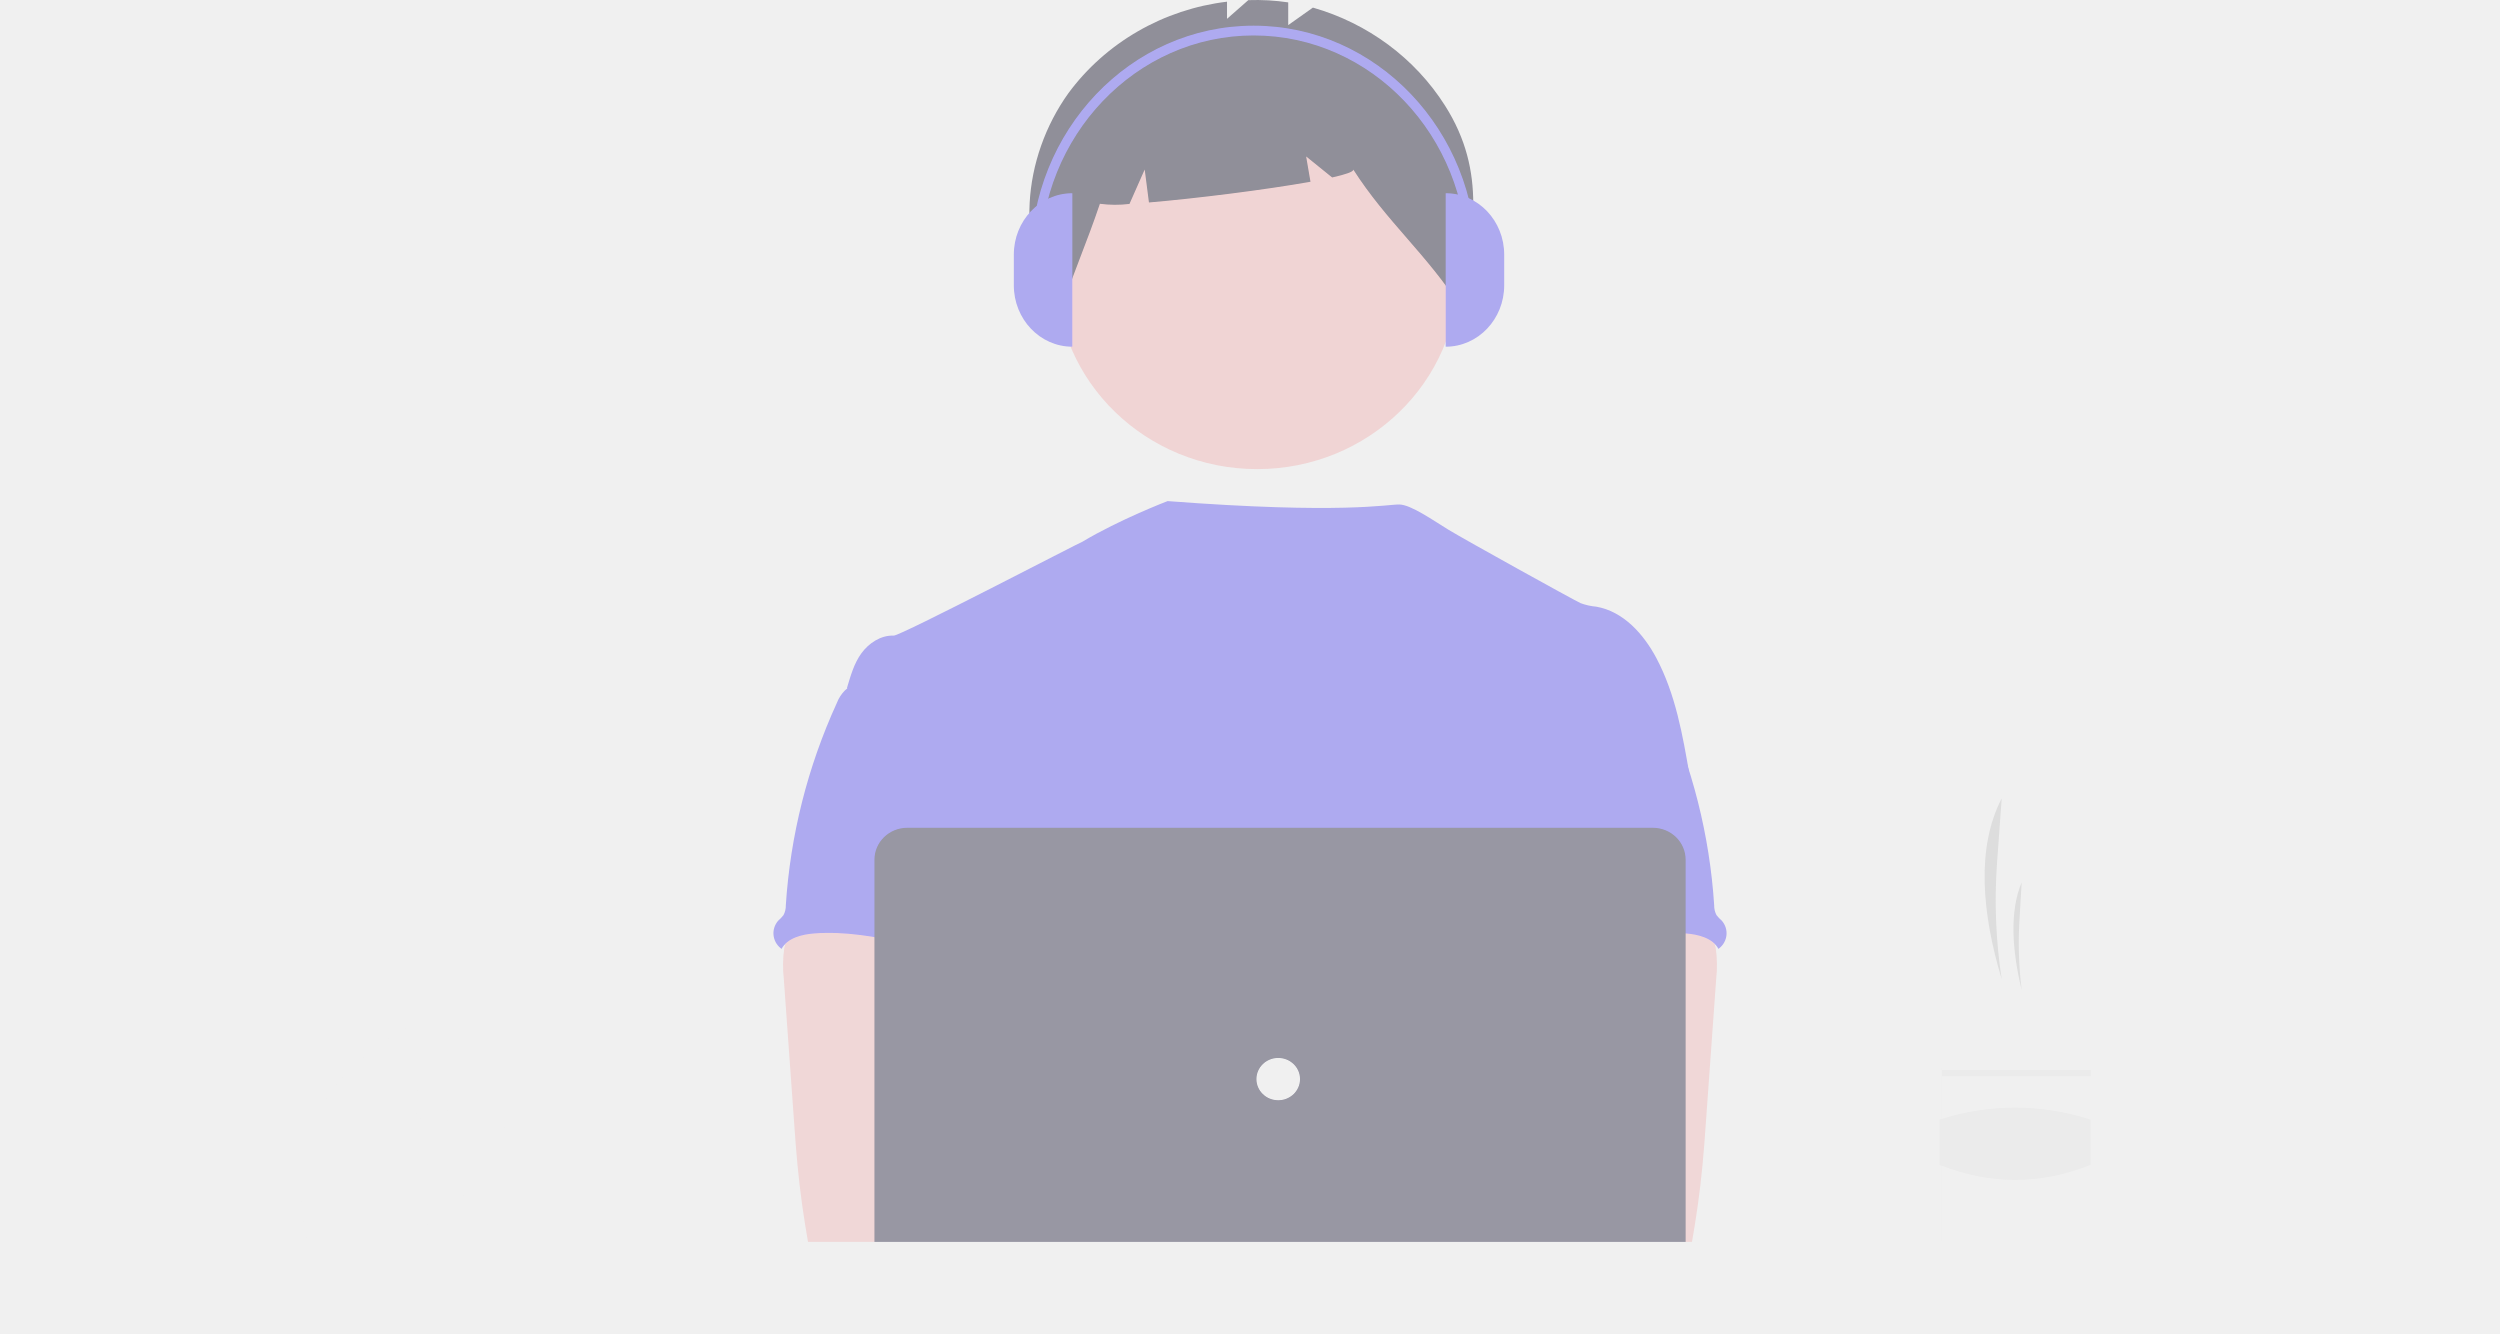
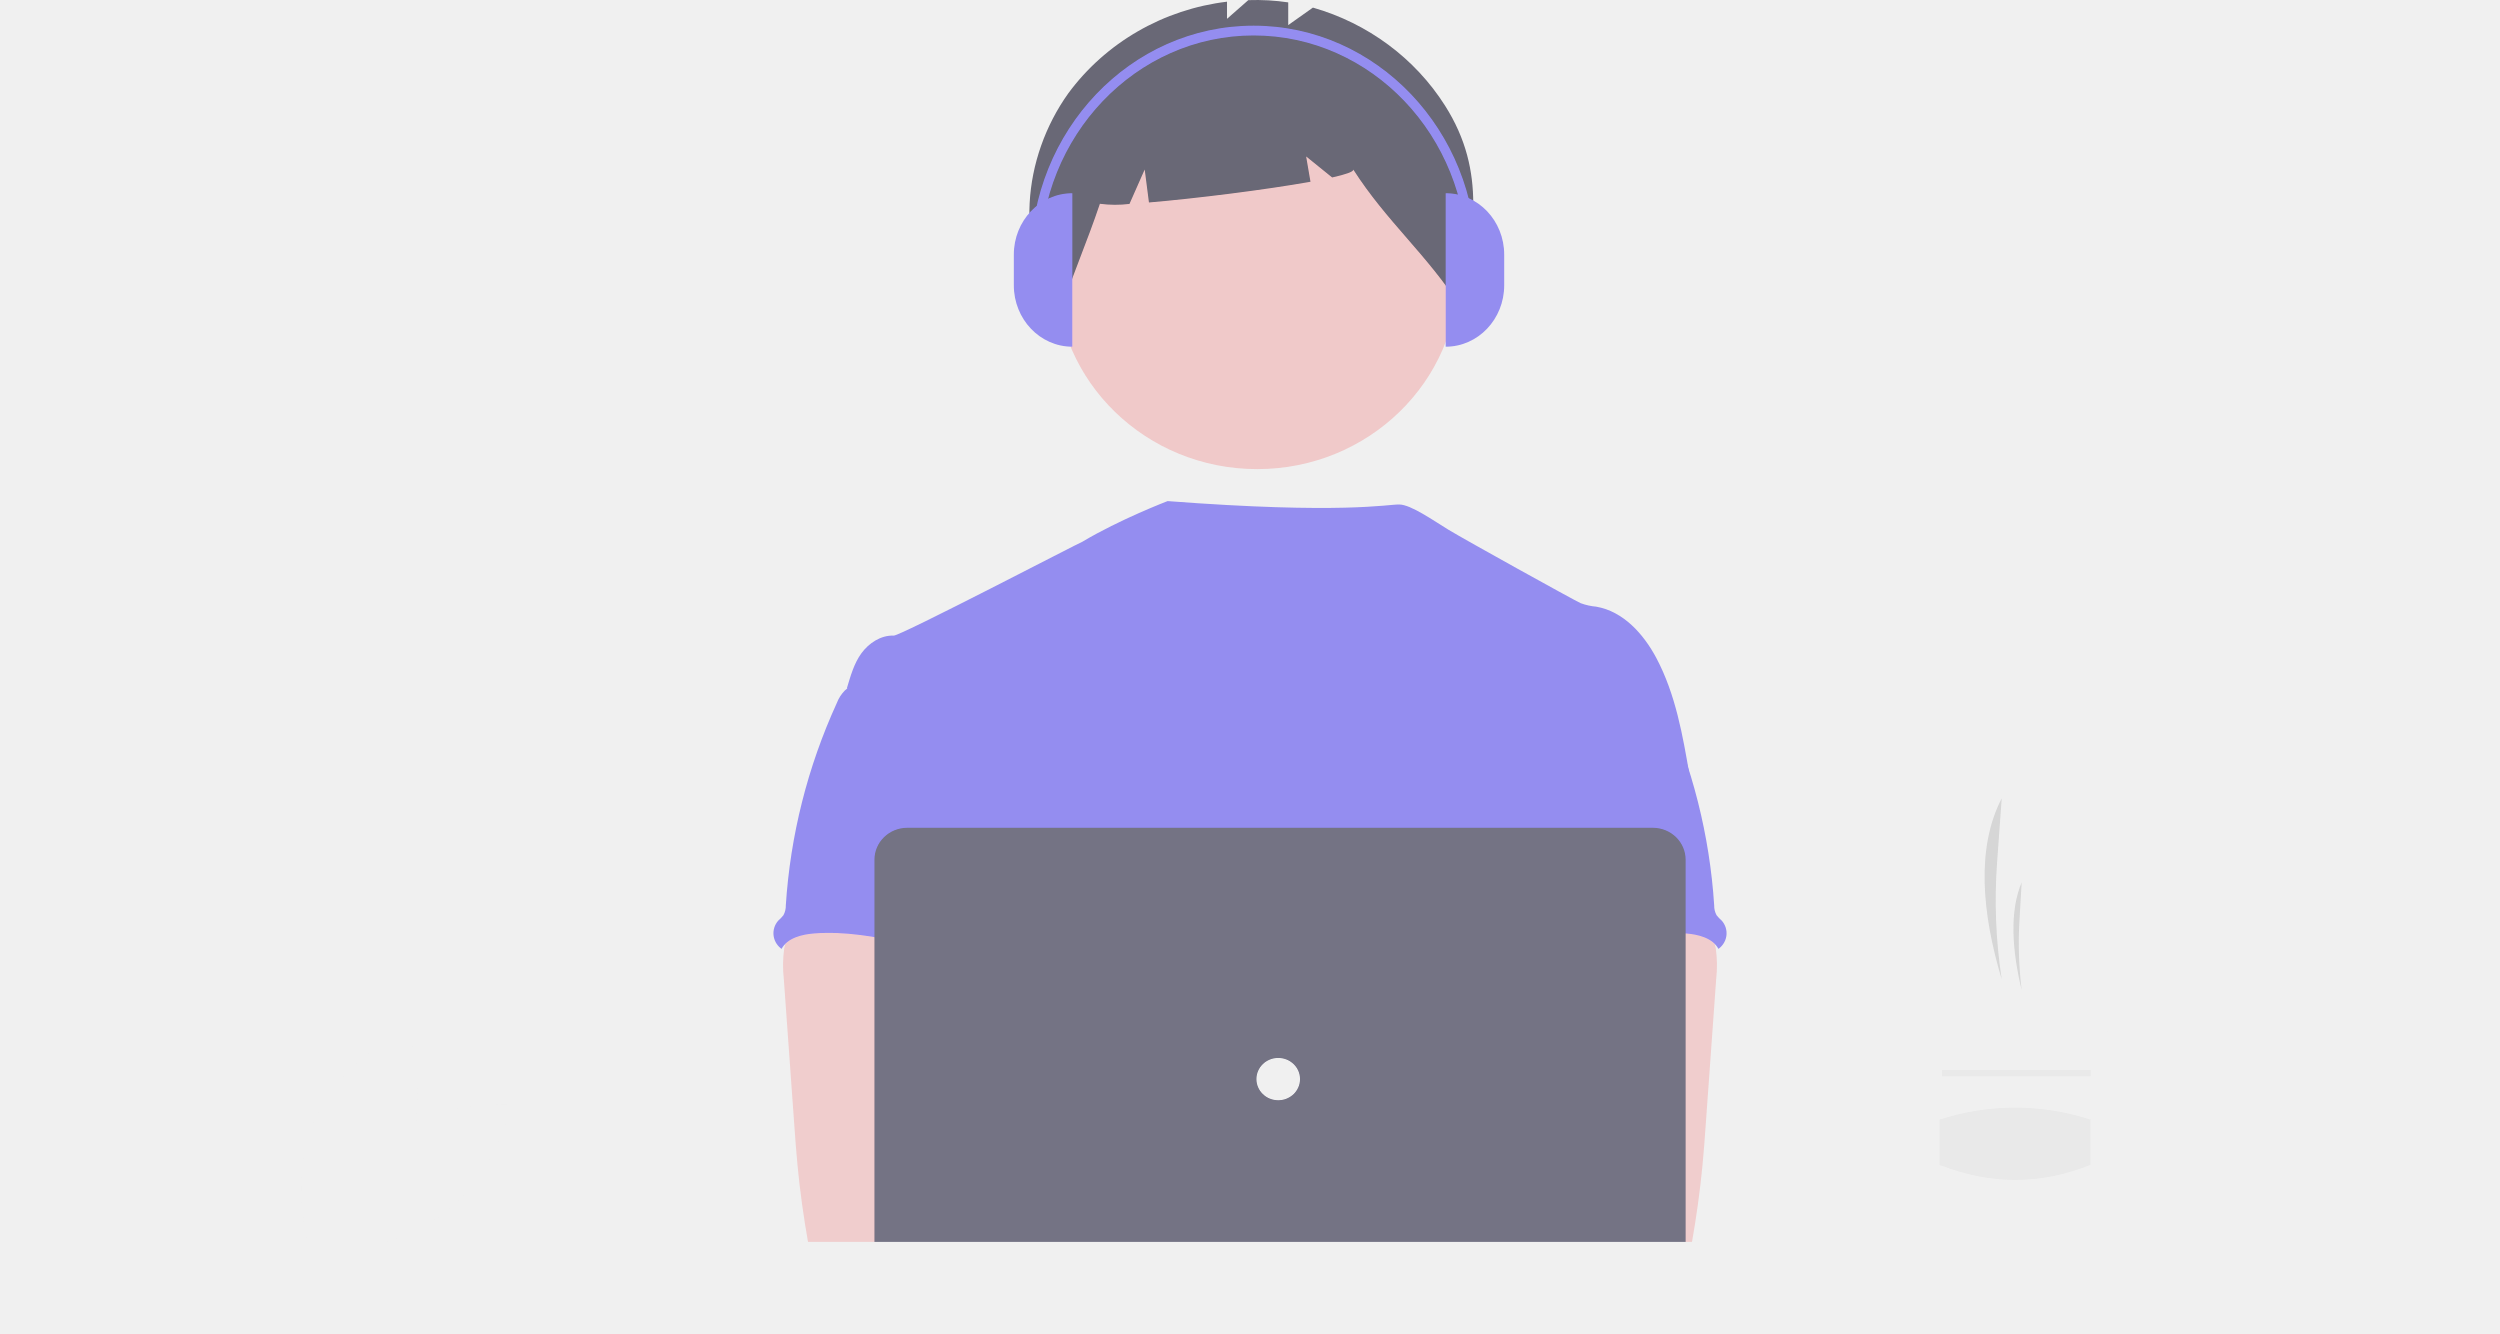
<svg xmlns="http://www.w3.org/2000/svg" width="358" height="191" viewBox="0 0 358 191" fill="none">
-   <g style="mix-blend-mode:darken" opacity="0.5">
+   <g style="mix-blend-mode:darken" opacity="0.7">
    <path d="M54.611 163.202C46.662 168.953 44.409 179.073 44.409 179.073C44.409 179.073 55.045 179.867 62.994 174.116C70.944 168.364 73.197 158.245 73.197 158.245C73.197 158.245 62.561 157.45 54.611 163.202Z" fill="#F1F1F1" />
    <path d="M57.923 165.902C54.102 174.782 44.533 179.358 44.533 179.358C44.533 179.358 41.159 169.537 44.98 160.657C48.8 151.776 58.369 147.2 58.369 147.2C58.369 147.2 61.744 157.022 57.923 165.902Z" fill="#F1F1F1" />
    <path d="M286.644 140.23C285.799 134.708 285.576 129.113 285.978 123.544L286.644 114.328C282.977 121.41 283.805 130.73 286.644 140.23V140.23Z" fill="#CACACA" />
    <path d="M289.503 141.772C289.097 138.477 288.989 135.154 289.183 131.84L289.503 126.354C287.739 130.569 288.138 136.117 289.503 141.772Z" fill="#CACACA" />
    <path d="M302.214 148.557V151.641C302.213 151.886 302.112 152.12 301.933 152.293C301.755 152.467 301.513 152.564 301.261 152.566H299.672C299.63 152.566 299.589 152.573 299.55 152.589C299.512 152.604 299.477 152.627 299.447 152.656C299.417 152.684 299.394 152.718 299.378 152.756C299.362 152.793 299.354 152.834 299.354 152.874V178.16C299.353 178.405 299.252 178.64 299.074 178.813C298.895 178.986 298.654 179.084 298.401 179.085H279.02C278.767 179.085 278.525 178.987 278.346 178.814C278.167 178.64 278.067 178.405 278.067 178.16V152.874C278.066 152.792 278.033 152.714 277.973 152.656C277.914 152.599 277.833 152.566 277.749 152.566H275.842C275.59 152.566 275.347 152.468 275.169 152.295C274.99 152.121 274.889 151.886 274.889 151.641V148.557C274.889 148.435 274.914 148.315 274.961 148.203C275.009 148.09 275.08 147.988 275.168 147.902C275.257 147.817 275.362 147.748 275.478 147.702C275.593 147.656 275.717 147.632 275.842 147.632H301.261C301.513 147.633 301.755 147.73 301.934 147.904C302.112 148.077 302.213 148.312 302.214 148.557V148.557Z" fill="#F2F2F2" />
    <path d="M299.383 153.213H278.095V154.138H299.383V153.213Z" fill="#E6E6E6" />
    <path d="M299.354 166.826C292.231 169.687 285.03 169.719 277.749 166.826V160.309C284.758 158.024 292.345 158.024 299.354 160.309V166.826Z" fill="#E6E6E6" />
    <path d="M180.034 67.177C195.936 67.177 208.827 54.666 208.827 39.232C208.827 23.799 195.936 11.288 180.034 11.288C164.132 11.288 151.241 23.799 151.241 39.232C151.241 54.666 164.132 67.177 180.034 67.177Z" fill="#FEB8B8" />
    <path d="M206.927 15.124C202.622 8.34 195.884 3.341 188.009 1.089L184.474 3.593V0.342C182.583 0.061 180.669 -0.047 178.757 0.019L175.707 2.697V0.241C171.192 0.786 166.842 2.232 162.931 4.49C159.021 6.747 155.634 9.767 152.986 13.358C146.363 22.624 145.245 35.515 151.759 44.856C153.547 39.522 155.718 34.518 157.506 29.185C158.912 29.371 160.336 29.378 161.743 29.205L163.919 24.278L164.526 28.997C171.27 28.427 181.271 27.174 187.664 26.028L187.042 22.408L190.761 25.416C192.719 24.978 193.882 24.581 193.786 24.278C198.541 31.717 204.359 36.468 209.113 43.906C210.918 33.417 212.997 24.696 206.927 15.124Z" fill="#2F2E41" />
    <path d="M241.959 111.093C240.969 105.311 239.948 99.419 237.18 94.211C235.36 90.8 232.472 87.549 228.579 86.875C227.812 86.809 227.058 86.639 226.339 86.372C225.198 85.838 209.868 77.345 207.431 75.865C205.339 74.596 202.036 72.244 200.371 72.244C198.696 72.208 192.272 73.659 167.199 71.757C167.199 71.757 160.311 74.392 154.981 77.587C154.9 77.535 128.957 91.056 127.983 91.02C126.137 90.945 124.421 92.092 123.363 93.536C122.305 94.981 121.809 96.769 121.29 98.498C126.956 110.745 132.14 123.007 137.807 135.254C138.073 135.715 138.214 136.234 138.217 136.763C138.103 137.311 137.862 137.827 137.512 138.271C134.733 142.603 134.821 148.053 135.125 153.145C135.429 158.237 135.805 163.616 133.46 168.18C132.822 169.433 131.993 170.58 131.386 171.833C129.966 174.671 129.452 183.748 130.282 186.797L234.231 189.687C231.996 183.725 241.959 111.093 241.959 111.093Z" fill="#6C63FF" />
    <path d="M112.304 135.797C112.097 137.253 112.076 138.729 112.242 140.19L113.732 160.956C113.872 162.913 114.009 164.865 114.199 166.818C114.556 170.607 115.09 174.365 115.753 178.119C115.768 178.652 116 179.157 116.399 179.524C116.797 179.891 117.329 180.089 117.878 180.076C124.437 181.423 131.213 181.369 137.906 181.002C148.12 180.449 174.25 179.402 175.846 177.389C177.443 175.377 176.512 172.121 174.431 170.493C172.349 168.866 137.867 164.898 137.867 164.898C138.204 162.307 139.22 159.866 140.184 157.406C141.916 153.042 143.534 148.535 143.565 143.861C143.596 139.186 141.781 134.271 137.836 131.593C134.59 129.395 130.411 128.987 126.456 129.078C123.579 129.158 118.607 128.489 115.978 129.581C113.898 130.47 112.693 133.821 112.304 135.797Z" fill="#FBBEBE" />
    <path d="M120.99 98.87C120.485 99.384 120.093 99.992 119.839 100.657C115.648 109.823 113.173 119.64 112.529 129.649C112.54 130.137 112.424 130.62 112.192 131.053C111.963 131.341 111.708 131.609 111.43 131.853C111.188 132.132 111.004 132.454 110.89 132.802C110.776 133.149 110.734 133.515 110.766 133.879C110.798 134.242 110.903 134.596 111.075 134.92C111.248 135.244 111.485 135.532 111.772 135.767C111.819 135.806 111.868 135.843 111.917 135.878C112.773 134.316 114.82 133.805 116.641 133.67C125.355 133.001 133.868 136.935 142.609 136.639C141.993 134.57 141.106 132.583 140.603 130.49C138.378 121.196 143.926 111.078 140.525 102.126C139.845 100.335 138.71 98.574 136.922 97.789C136.181 97.499 135.406 97.3 134.615 97.197C132.406 96.809 128.009 95.154 125.874 95.818C125.086 96.065 124.775 96.784 124.121 97.219C123.129 97.834 121.812 98.06 120.99 98.87Z" fill="#6C63FF" />
    <path d="M242.022 129.581C239.393 128.489 234.421 129.158 231.544 129.078C227.589 128.987 223.41 129.395 220.164 131.593C216.219 134.271 214.404 139.186 214.435 143.861C214.467 148.535 216.084 153.042 217.816 157.406C218.78 159.866 219.796 162.307 220.133 164.898C220.133 164.898 185.651 168.866 183.569 170.493C181.488 172.121 180.557 175.377 182.154 177.389C183.75 179.402 233.563 181.423 240.122 180.076C240.671 180.089 241.203 179.891 241.601 179.524C242 179.157 242.232 178.652 242.247 178.119C242.91 174.365 243.444 170.607 243.801 166.818C243.991 164.865 244.128 162.913 244.268 160.956L245.758 140.19C245.924 138.729 245.903 137.253 245.696 135.797C245.307 133.821 244.102 130.47 242.022 129.581Z" fill="#FBBEBE" />
    <path d="M233.878 97.219C233.225 96.784 232.914 96.065 232.126 95.818C229.991 95.154 225.594 96.809 223.385 97.197C222.594 97.3 221.819 97.499 221.078 97.789C219.29 98.574 218.155 100.335 217.475 102.126C214.074 111.078 219.622 121.196 217.397 130.49C216.894 132.583 216.007 134.57 215.391 136.639C224.132 136.935 232.645 133.001 241.359 133.67C243.18 133.805 245.227 134.316 246.083 135.878C246.132 135.843 246.181 135.806 246.228 135.767C246.515 135.532 246.752 135.244 246.924 134.92C247.097 134.596 247.202 134.242 247.234 133.879C247.266 133.515 247.224 133.149 247.11 132.802C246.996 132.454 246.812 132.132 246.57 131.853C246.292 131.609 246.037 131.341 245.808 131.053C245.576 130.62 245.46 130.137 245.471 129.649C244.827 119.64 242.352 109.823 238.161 100.657C237.907 99.992 237.515 99.384 237.01 98.87C236.188 98.06 234.871 97.834 233.878 97.219Z" fill="#6C63FF" />
    <path d="M171.506 181.068C175.798 181.068 179.278 177.691 179.278 173.525C179.278 169.36 175.798 165.983 171.506 165.983C167.214 165.983 163.735 169.36 163.735 173.525C163.735 177.691 167.214 181.068 171.506 181.068Z" fill="#FBBEBE" />
    <path d="M188.714 181.068C193.006 181.068 196.485 177.691 196.485 173.525C196.485 169.36 193.006 165.983 188.714 165.983C184.422 165.983 180.943 169.36 180.943 173.525C180.943 177.691 184.422 181.068 188.714 181.068Z" fill="#FBBEBE" />
    <path d="M236.684 190.521H129.919C128.672 190.519 127.477 190.038 126.596 189.183C125.714 188.327 125.219 187.168 125.217 185.958V123.095C125.219 121.886 125.714 120.726 126.596 119.87C127.477 119.015 128.672 118.534 129.919 118.532H236.684C237.93 118.534 239.125 119.015 240.007 119.87C240.888 120.726 241.384 121.886 241.386 123.095V185.958C241.384 187.168 240.888 188.327 240.007 189.183C239.125 190.038 237.93 190.519 236.684 190.521Z" fill="#3F3D56" />
    <path d="M183.042 157.546C184.76 157.546 186.153 156.194 186.153 154.527C186.153 152.859 184.76 151.508 183.042 151.508C181.324 151.508 179.932 152.859 179.932 154.527C179.932 156.194 181.324 157.546 183.042 157.546Z" fill="white" />
    <path d="M358 177.841H0V188.518H21.175V191H336.833V188.518H358V177.841Z" fill="#F1F1F1" />
    <path d="M153.557 49.648C148.93 49.648 145.18 45.712 145.18 40.857V36.462C145.18 31.607 148.93 27.672 153.557 27.672V49.648H153.557Z" fill="#6C63FF" />
    <path d="M207.024 27.672C211.651 27.672 215.401 31.607 215.401 36.462V40.857C215.401 45.712 211.651 49.648 207.024 49.648V27.672Z" fill="#6C63FF" />
    <path d="M211.414 37.153H210.085C210.085 19.465 196.371 5.074 179.515 5.074C162.659 5.074 148.946 19.465 148.946 37.153H147.617C147.617 18.695 161.926 3.679 179.515 3.679C197.104 3.679 211.414 18.695 211.414 37.153Z" fill="#6C63FF" />
  </g>
</svg>
